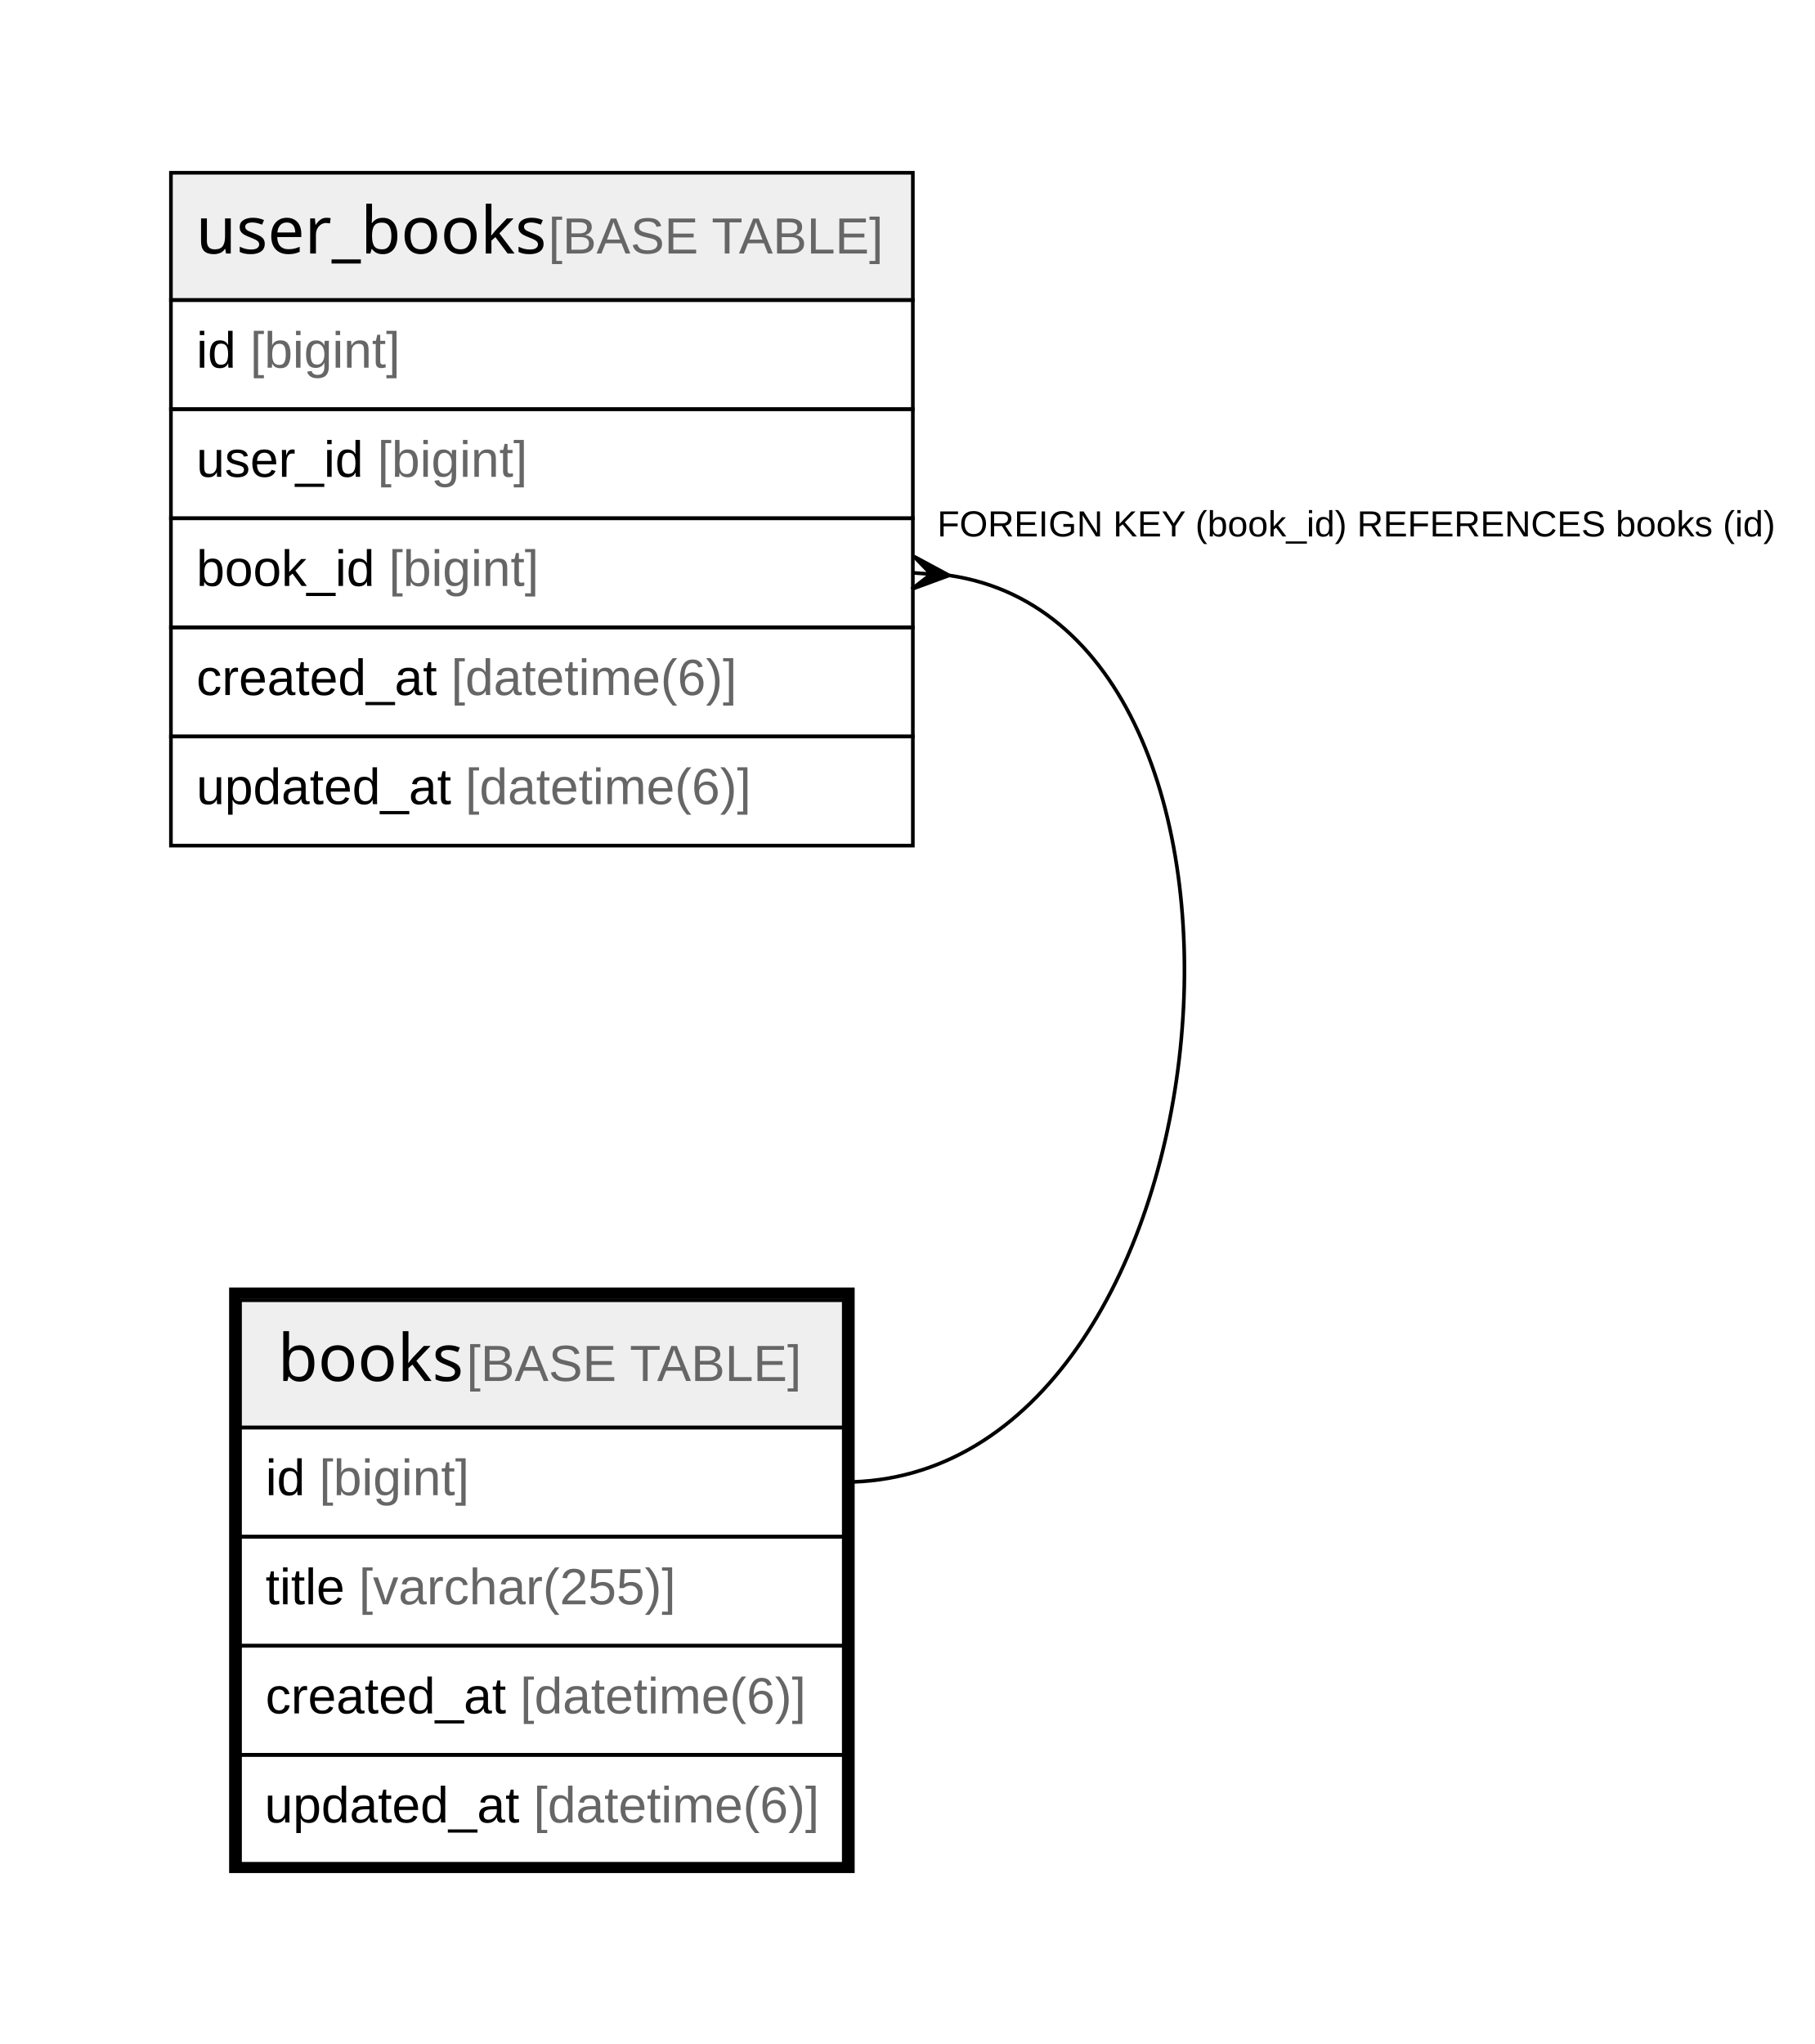
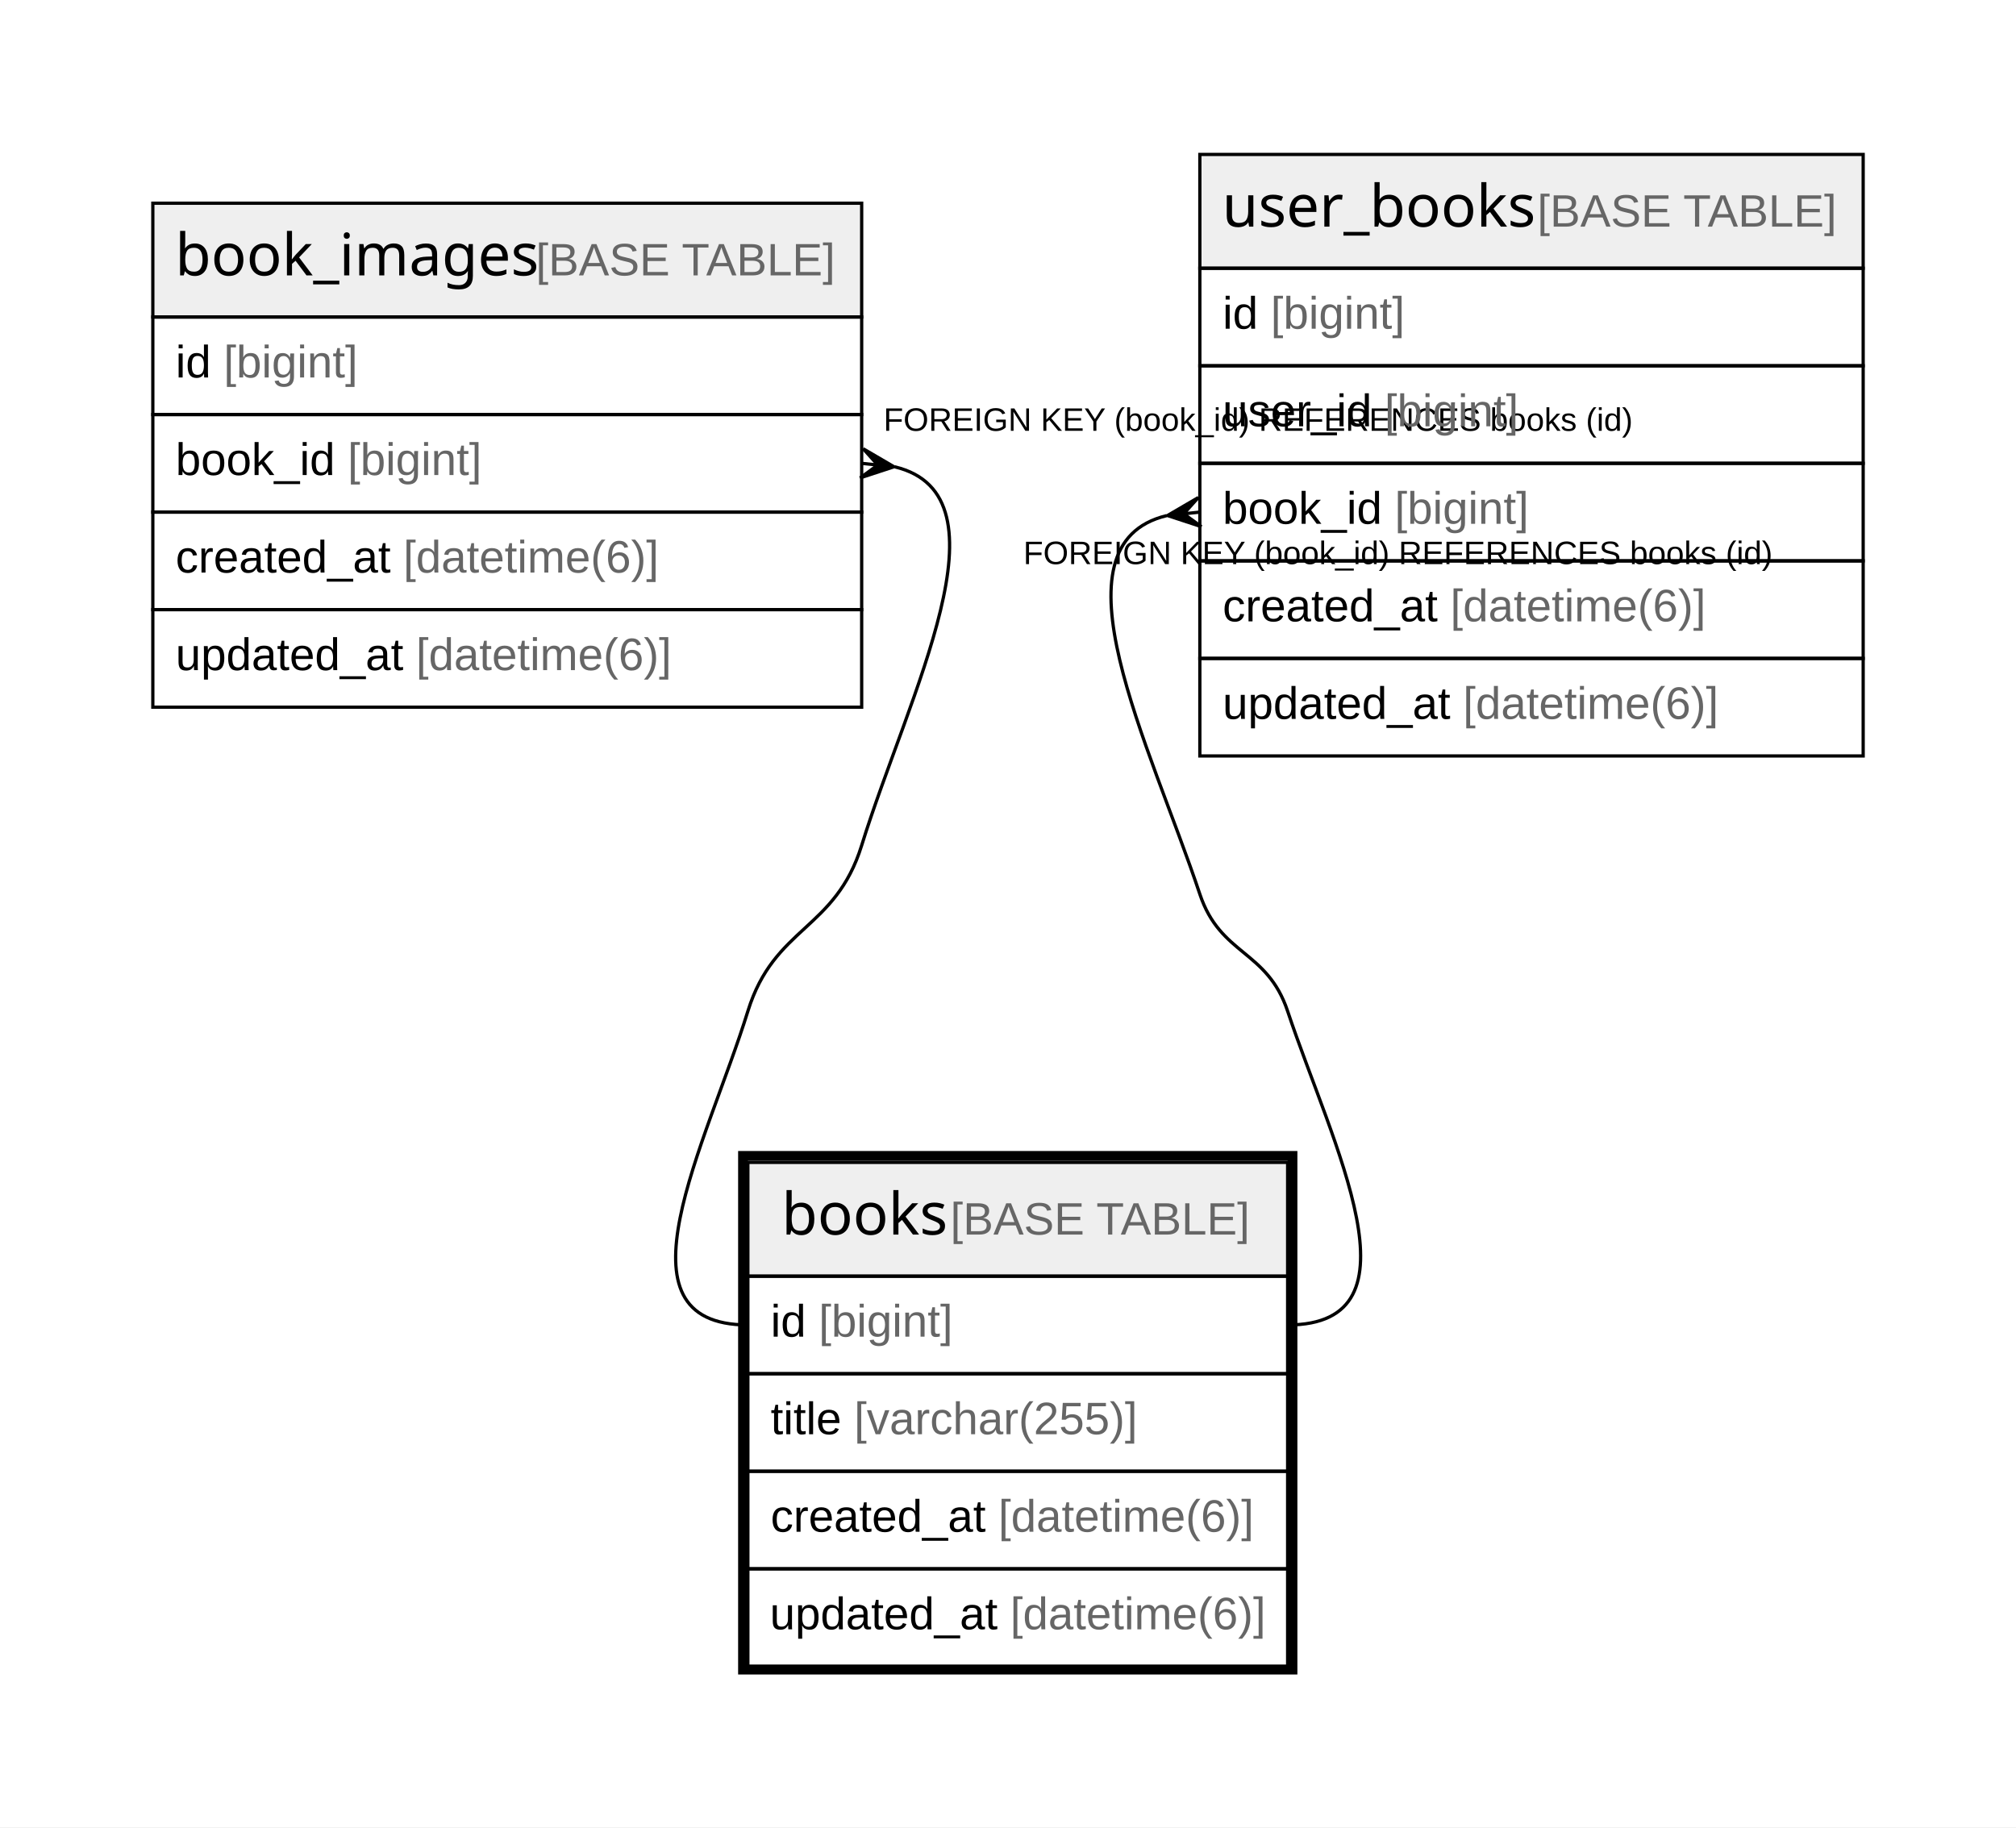
- <svg xmlns="http://www.w3.org/2000/svg" width="499pt" height="562pt" viewBox="0.00 0.00 499.00 562.00">
+ <svg xmlns="http://www.w3.org/2000/svg" width="620pt" height="562pt" viewBox="0.00 0.00 620.00 562.00">
  <g id="graph0" class="graph" transform="scale(1 1) rotate(0) translate(4 558)">
-     <polygon fill="#ffffff" stroke="transparent" points="-4,4 -4,-558 495,-558 495,4 -4,4" />
+     <polygon fill="#ffffff" stroke="transparent" points="-4,4 -4,-558 616,-558 616,4 -4,4" />
    <g id="node1" class="node">
-       <polygon fill="#efefef" stroke="transparent" points="62,-165.5 62,-200.5 228,-200.5 228,-165.5 62,-165.5" />
-       <polygon fill="none" stroke="#000000" points="62,-165.5 62,-200.5 228,-200.5 228,-165.5 62,-165.5" />
-       <text text-anchor="start" x="72.364" y="-178.3" font-family="Arial Bold" font-size="18.00" fill="#000000">books</text>
-       <text text-anchor="start" x="120.382" y="-178.3" font-family="Arial" font-size="14.00" fill="#000000"> </text>
-       <text text-anchor="start" x="124.273" y="-178.3" font-family="Arial" font-size="14.00" fill="#666666">[BASE TABLE]</text>
-       <polygon fill="none" stroke="#000000" points="62,-135.5 62,-165.5 228,-165.5 228,-135.5 62,-135.5" />
-       <text text-anchor="start" x="69" y="-146.9" font-family="Arial" font-size="14.00" fill="#000000">id </text>
-       <text text-anchor="start" x="83.78" y="-146.9" font-family="Arial" font-size="14.00" fill="#666666">[bigint]</text>
-       <polygon fill="none" stroke="#000000" points="62,-105.5 62,-135.5 228,-135.5 228,-105.5 62,-105.5" />
-       <text text-anchor="start" x="69" y="-116.9" font-family="Arial" font-size="14.00" fill="#000000">title </text>
-       <text text-anchor="start" x="94.668" y="-116.9" font-family="Arial" font-size="14.00" fill="#666666">[varchar(255)]</text>
-       <polygon fill="none" stroke="#000000" points="62,-75.5 62,-105.5 228,-105.5 228,-75.5 62,-75.5" />
-       <text text-anchor="start" x="69" y="-86.9" font-family="Arial" font-size="14.00" fill="#000000">created_at </text>
-       <text text-anchor="start" x="139.028" y="-86.9" font-family="Arial" font-size="14.00" fill="#666666">[datetime(6)]</text>
-       <polygon fill="none" stroke="#000000" points="62,-45.5 62,-75.5 228,-75.5 228,-45.5 62,-45.5" />
-       <text text-anchor="start" x="68.752" y="-56.9" font-family="Arial" font-size="14.00" fill="#000000">updated_at </text>
-       <text text-anchor="start" x="142.684" y="-56.9" font-family="Arial" font-size="14.00" fill="#666666">[datetime(6)]</text>
-       <polygon fill="none" stroke="#000000" stroke-width="3" points="60.5,-44.5 60.5,-202.5 229.5,-202.5 229.5,-44.5 60.5,-44.5" />
+       <polygon fill="#efefef" stroke="transparent" points="226,-165.5 226,-200.5 392,-200.5 392,-165.5 226,-165.5" />
+       <polygon fill="none" stroke="#000000" points="226,-165.5 226,-200.5 392,-200.5 392,-165.5 226,-165.5" />
+       <text text-anchor="start" x="236.364" y="-178.3" font-family="Arial Bold" font-size="18.00" fill="#000000">books</text>
+       <text text-anchor="start" x="284.382" y="-178.3" font-family="Arial" font-size="14.00" fill="#000000"> </text>
+       <text text-anchor="start" x="288.273" y="-178.3" font-family="Arial" font-size="14.00" fill="#666666">[BASE TABLE]</text>
+       <polygon fill="none" stroke="#000000" points="226,-135.5 226,-165.5 392,-165.5 392,-135.5 226,-135.5" />
+       <text text-anchor="start" x="233" y="-146.9" font-family="Arial" font-size="14.00" fill="#000000">id </text>
+       <text text-anchor="start" x="247.78" y="-146.9" font-family="Arial" font-size="14.00" fill="#666666">[bigint]</text>
+       <polygon fill="none" stroke="#000000" points="226,-105.5 226,-135.5 392,-135.5 392,-105.5 226,-105.5" />
+       <text text-anchor="start" x="233" y="-116.9" font-family="Arial" font-size="14.00" fill="#000000">title </text>
+       <text text-anchor="start" x="258.668" y="-116.9" font-family="Arial" font-size="14.00" fill="#666666">[varchar(255)]</text>
+       <polygon fill="none" stroke="#000000" points="226,-75.5 226,-105.5 392,-105.5 392,-75.5 226,-75.5" />
+       <text text-anchor="start" x="233" y="-86.9" font-family="Arial" font-size="14.00" fill="#000000">created_at </text>
+       <text text-anchor="start" x="303.028" y="-86.9" font-family="Arial" font-size="14.00" fill="#666666">[datetime(6)]</text>
+       <polygon fill="none" stroke="#000000" points="226,-45.5 226,-75.5 392,-75.5 392,-45.5 226,-45.5" />
+       <text text-anchor="start" x="232.752" y="-56.9" font-family="Arial" font-size="14.00" fill="#000000">updated_at </text>
+       <text text-anchor="start" x="306.684" y="-56.9" font-family="Arial" font-size="14.00" fill="#666666">[datetime(6)]</text>
+       <polygon fill="none" stroke="#000000" stroke-width="3" points="224.5,-44.5 224.5,-202.5 393.5,-202.5 393.5,-44.5 224.5,-44.5" />
    </g>
    <g id="node2" class="node">
-       <polygon fill="#efefef" stroke="transparent" points="43,-475.5 43,-510.5 247,-510.5 247,-475.5 43,-475.5" />
-       <polygon fill="none" stroke="#000000" points="43,-475.5 43,-510.5 247,-510.5 247,-475.5 43,-475.5" />
-       <text text-anchor="start" x="49.858" y="-488.3" font-family="Arial Bold" font-size="18.00" fill="#000000">user_books</text>
-       <text text-anchor="start" x="142.888" y="-488.3" font-family="Arial" font-size="14.00" fill="#000000"> </text>
-       <text text-anchor="start" x="146.778" y="-488.3" font-family="Arial" font-size="14.00" fill="#666666">[BASE TABLE]</text>
-       <polygon fill="none" stroke="#000000" points="43,-445.5 43,-475.5 247,-475.5 247,-445.5 43,-445.5" />
-       <text text-anchor="start" x="50" y="-456.9" font-family="Arial" font-size="14.00" fill="#000000">id </text>
-       <text text-anchor="start" x="64.78" y="-456.9" font-family="Arial" font-size="14.00" fill="#666666">[bigint]</text>
-       <polygon fill="none" stroke="#000000" points="43,-415.5 43,-445.5 247,-445.5 247,-415.5 43,-415.5" />
-       <text text-anchor="start" x="50" y="-426.9" font-family="Arial" font-size="14.00" fill="#000000">user_id </text>
-       <text text-anchor="start" x="99.788" y="-426.9" font-family="Arial" font-size="14.00" fill="#666666">[bigint]</text>
-       <polygon fill="none" stroke="#000000" points="43,-385.5 43,-415.5 247,-415.5 247,-385.5 43,-385.5" />
-       <text text-anchor="start" x="50" y="-396.9" font-family="Arial" font-size="14.00" fill="#000000">book_id </text>
-       <text text-anchor="start" x="102.91" y="-396.9" font-family="Arial" font-size="14.00" fill="#666666">[bigint]</text>
-       <polygon fill="none" stroke="#000000" points="43,-355.5 43,-385.5 247,-385.5 247,-355.5 43,-355.5" />
-       <text text-anchor="start" x="50" y="-366.9" font-family="Arial" font-size="14.00" fill="#000000">created_at </text>
-       <text text-anchor="start" x="120.028" y="-366.9" font-family="Arial" font-size="14.00" fill="#666666">[datetime(6)]</text>
-       <polygon fill="none" stroke="#000000" points="43,-325.5 43,-355.5 247,-355.5 247,-325.5 43,-325.5" />
-       <text text-anchor="start" x="50" y="-336.9" font-family="Arial" font-size="14.00" fill="#000000">updated_at </text>
-       <text text-anchor="start" x="123.933" y="-336.9" font-family="Arial" font-size="14.00" fill="#666666">[datetime(6)]</text>
+       <polygon fill="#efefef" stroke="transparent" points="43,-460.5 43,-495.5 261,-495.5 261,-460.5 43,-460.5" />
+       <polygon fill="none" stroke="#000000" points="43,-460.5 43,-495.5 261,-495.5 261,-460.5 43,-460.5" />
+       <text text-anchor="start" x="49.858" y="-473.3" font-family="Arial Bold" font-size="18.00" fill="#000000">book_images</text>
+       <text text-anchor="start" x="156.888" y="-473.3" font-family="Arial" font-size="14.00" fill="#000000"> </text>
+       <text text-anchor="start" x="160.779" y="-473.3" font-family="Arial" font-size="14.00" fill="#666666">[BASE TABLE]</text>
+       <polygon fill="none" stroke="#000000" points="43,-430.5 43,-460.5 261,-460.5 261,-430.5 43,-430.5" />
+       <text text-anchor="start" x="50" y="-441.9" font-family="Arial" font-size="14.00" fill="#000000">id </text>
+       <text text-anchor="start" x="64.78" y="-441.9" font-family="Arial" font-size="14.00" fill="#666666">[bigint]</text>
+       <polygon fill="none" stroke="#000000" points="43,-400.5 43,-430.5 261,-430.5 261,-400.5 43,-400.5" />
+       <text text-anchor="start" x="50" y="-411.9" font-family="Arial" font-size="14.00" fill="#000000">book_id </text>
+       <text text-anchor="start" x="102.91" y="-411.9" font-family="Arial" font-size="14.00" fill="#666666">[bigint]</text>
+       <polygon fill="none" stroke="#000000" points="43,-370.5 43,-400.5 261,-400.5 261,-370.5 43,-370.5" />
+       <text text-anchor="start" x="50" y="-381.9" font-family="Arial" font-size="14.00" fill="#000000">created_at </text>
+       <text text-anchor="start" x="120.028" y="-381.9" font-family="Arial" font-size="14.00" fill="#666666">[datetime(6)]</text>
+       <polygon fill="none" stroke="#000000" points="43,-340.5 43,-370.5 261,-370.5 261,-340.5 43,-340.5" />
+       <text text-anchor="start" x="50" y="-351.9" font-family="Arial" font-size="14.00" fill="#000000">updated_at </text>
+       <text text-anchor="start" x="123.933" y="-351.9" font-family="Arial" font-size="14.00" fill="#666666">[datetime(6)]</text>
    </g>
    <g id="edge1" class="edge">
-       <path fill="none" stroke="#000000" d="M257.066,-399.783C357.154,-385.119 335.949,-150.5 228,-150.5" />
-       <polygon fill="#000000" stroke="#000000" points="256.975,-399.789 246.68,-396.011 251.987,-400.145 247,-400.5 247,-400.5 247,-400.5 251.987,-400.145 247.32,-404.989 256.975,-399.789 256.975,-399.789" />
-       <text text-anchor="start" x="253.715" y="-410.5" font-family="Arial" font-size="10.00" fill="#000000">FOREIGN KEY (book_id) REFERENCES books (id)</text>
+       <path fill="none" stroke="#000000" d="M271.202,-414.417C307.884,-405.56 275.321,-344.177 261,-298 252.857,-271.743 234.143,-273.257 226,-247 213.296,-206.036 183.111,-150.5 226,-150.5" />
+       <polygon fill="#000000" stroke="#000000" points="270.944,-414.445 260.525,-411.025 265.972,-414.972 261,-415.5 261,-415.5 261,-415.5 265.972,-414.972 261.475,-419.975 270.944,-414.445 270.944,-414.445" />
+       <text text-anchor="start" x="267.715" y="-425.5" font-family="Arial" font-size="10.00" fill="#000000">FOREIGN KEY (book_id) REFERENCES books (id)</text>
+     </g>
+     <g id="node3" class="node">
+       <polygon fill="#efefef" stroke="transparent" points="365,-475.5 365,-510.5 569,-510.5 569,-475.5 365,-475.5" />
+       <polygon fill="none" stroke="#000000" points="365,-475.5 365,-510.5 569,-510.5 569,-475.5 365,-475.5" />
+       <text text-anchor="start" x="371.858" y="-488.3" font-family="Arial Bold" font-size="18.00" fill="#000000">user_books</text>
+       <text text-anchor="start" x="464.888" y="-488.3" font-family="Arial" font-size="14.00" fill="#000000"> </text>
+       <text text-anchor="start" x="468.778" y="-488.3" font-family="Arial" font-size="14.00" fill="#666666">[BASE TABLE]</text>
+       <polygon fill="none" stroke="#000000" points="365,-445.5 365,-475.5 569,-475.5 569,-445.5 365,-445.5" />
+       <text text-anchor="start" x="372" y="-456.9" font-family="Arial" font-size="14.00" fill="#000000">id </text>
+       <text text-anchor="start" x="386.78" y="-456.9" font-family="Arial" font-size="14.00" fill="#666666">[bigint]</text>
+       <polygon fill="none" stroke="#000000" points="365,-415.5 365,-445.5 569,-445.5 569,-415.5 365,-415.5" />
+       <text text-anchor="start" x="372" y="-426.9" font-family="Arial" font-size="14.00" fill="#000000">user_id </text>
+       <text text-anchor="start" x="421.788" y="-426.9" font-family="Arial" font-size="14.00" fill="#666666">[bigint]</text>
+       <polygon fill="none" stroke="#000000" points="365,-385.5 365,-415.5 569,-415.5 569,-385.5 365,-385.5" />
+       <text text-anchor="start" x="372" y="-396.9" font-family="Arial" font-size="14.00" fill="#000000">book_id </text>
+       <text text-anchor="start" x="424.91" y="-396.9" font-family="Arial" font-size="14.00" fill="#666666">[bigint]</text>
+       <polygon fill="none" stroke="#000000" points="365,-355.5 365,-385.5 569,-385.5 569,-355.5 365,-355.5" />
+       <text text-anchor="start" x="372" y="-366.9" font-family="Arial" font-size="14.00" fill="#000000">created_at </text>
+       <text text-anchor="start" x="442.028" y="-366.9" font-family="Arial" font-size="14.00" fill="#666666">[datetime(6)]</text>
+       <polygon fill="none" stroke="#000000" points="365,-325.5 365,-355.5 569,-355.5 569,-325.5 365,-325.5" />
+       <text text-anchor="start" x="372" y="-336.9" font-family="Arial" font-size="14.00" fill="#000000">updated_at </text>
+       <text text-anchor="start" x="445.933" y="-336.9" font-family="Arial" font-size="14.00" fill="#666666">[datetime(6)]</text>
+     </g>
+     <g id="edge2" class="edge">
+       <path fill="none" stroke="#000000" d="M354.782,-399.412C317.973,-390.514 349.712,-328.865 365,-283 371.325,-264.026 385.675,-265.974 392,-247 405.563,-206.312 434.889,-150.5 392,-150.5" />
+       <polygon fill="#000000" stroke="#000000" points="355.056,-399.441 364.524,-404.975 360.028,-399.971 365,-400.5 365,-400.5 365,-400.5 360.028,-399.971 365.476,-396.025 355.056,-399.441 355.056,-399.441" />
+       <text text-anchor="start" x="310.715" y="-384.5" font-family="Arial" font-size="10.00" fill="#000000">FOREIGN KEY (book_id) REFERENCES books (id)</text>
    </g>
  </g>
</svg>
